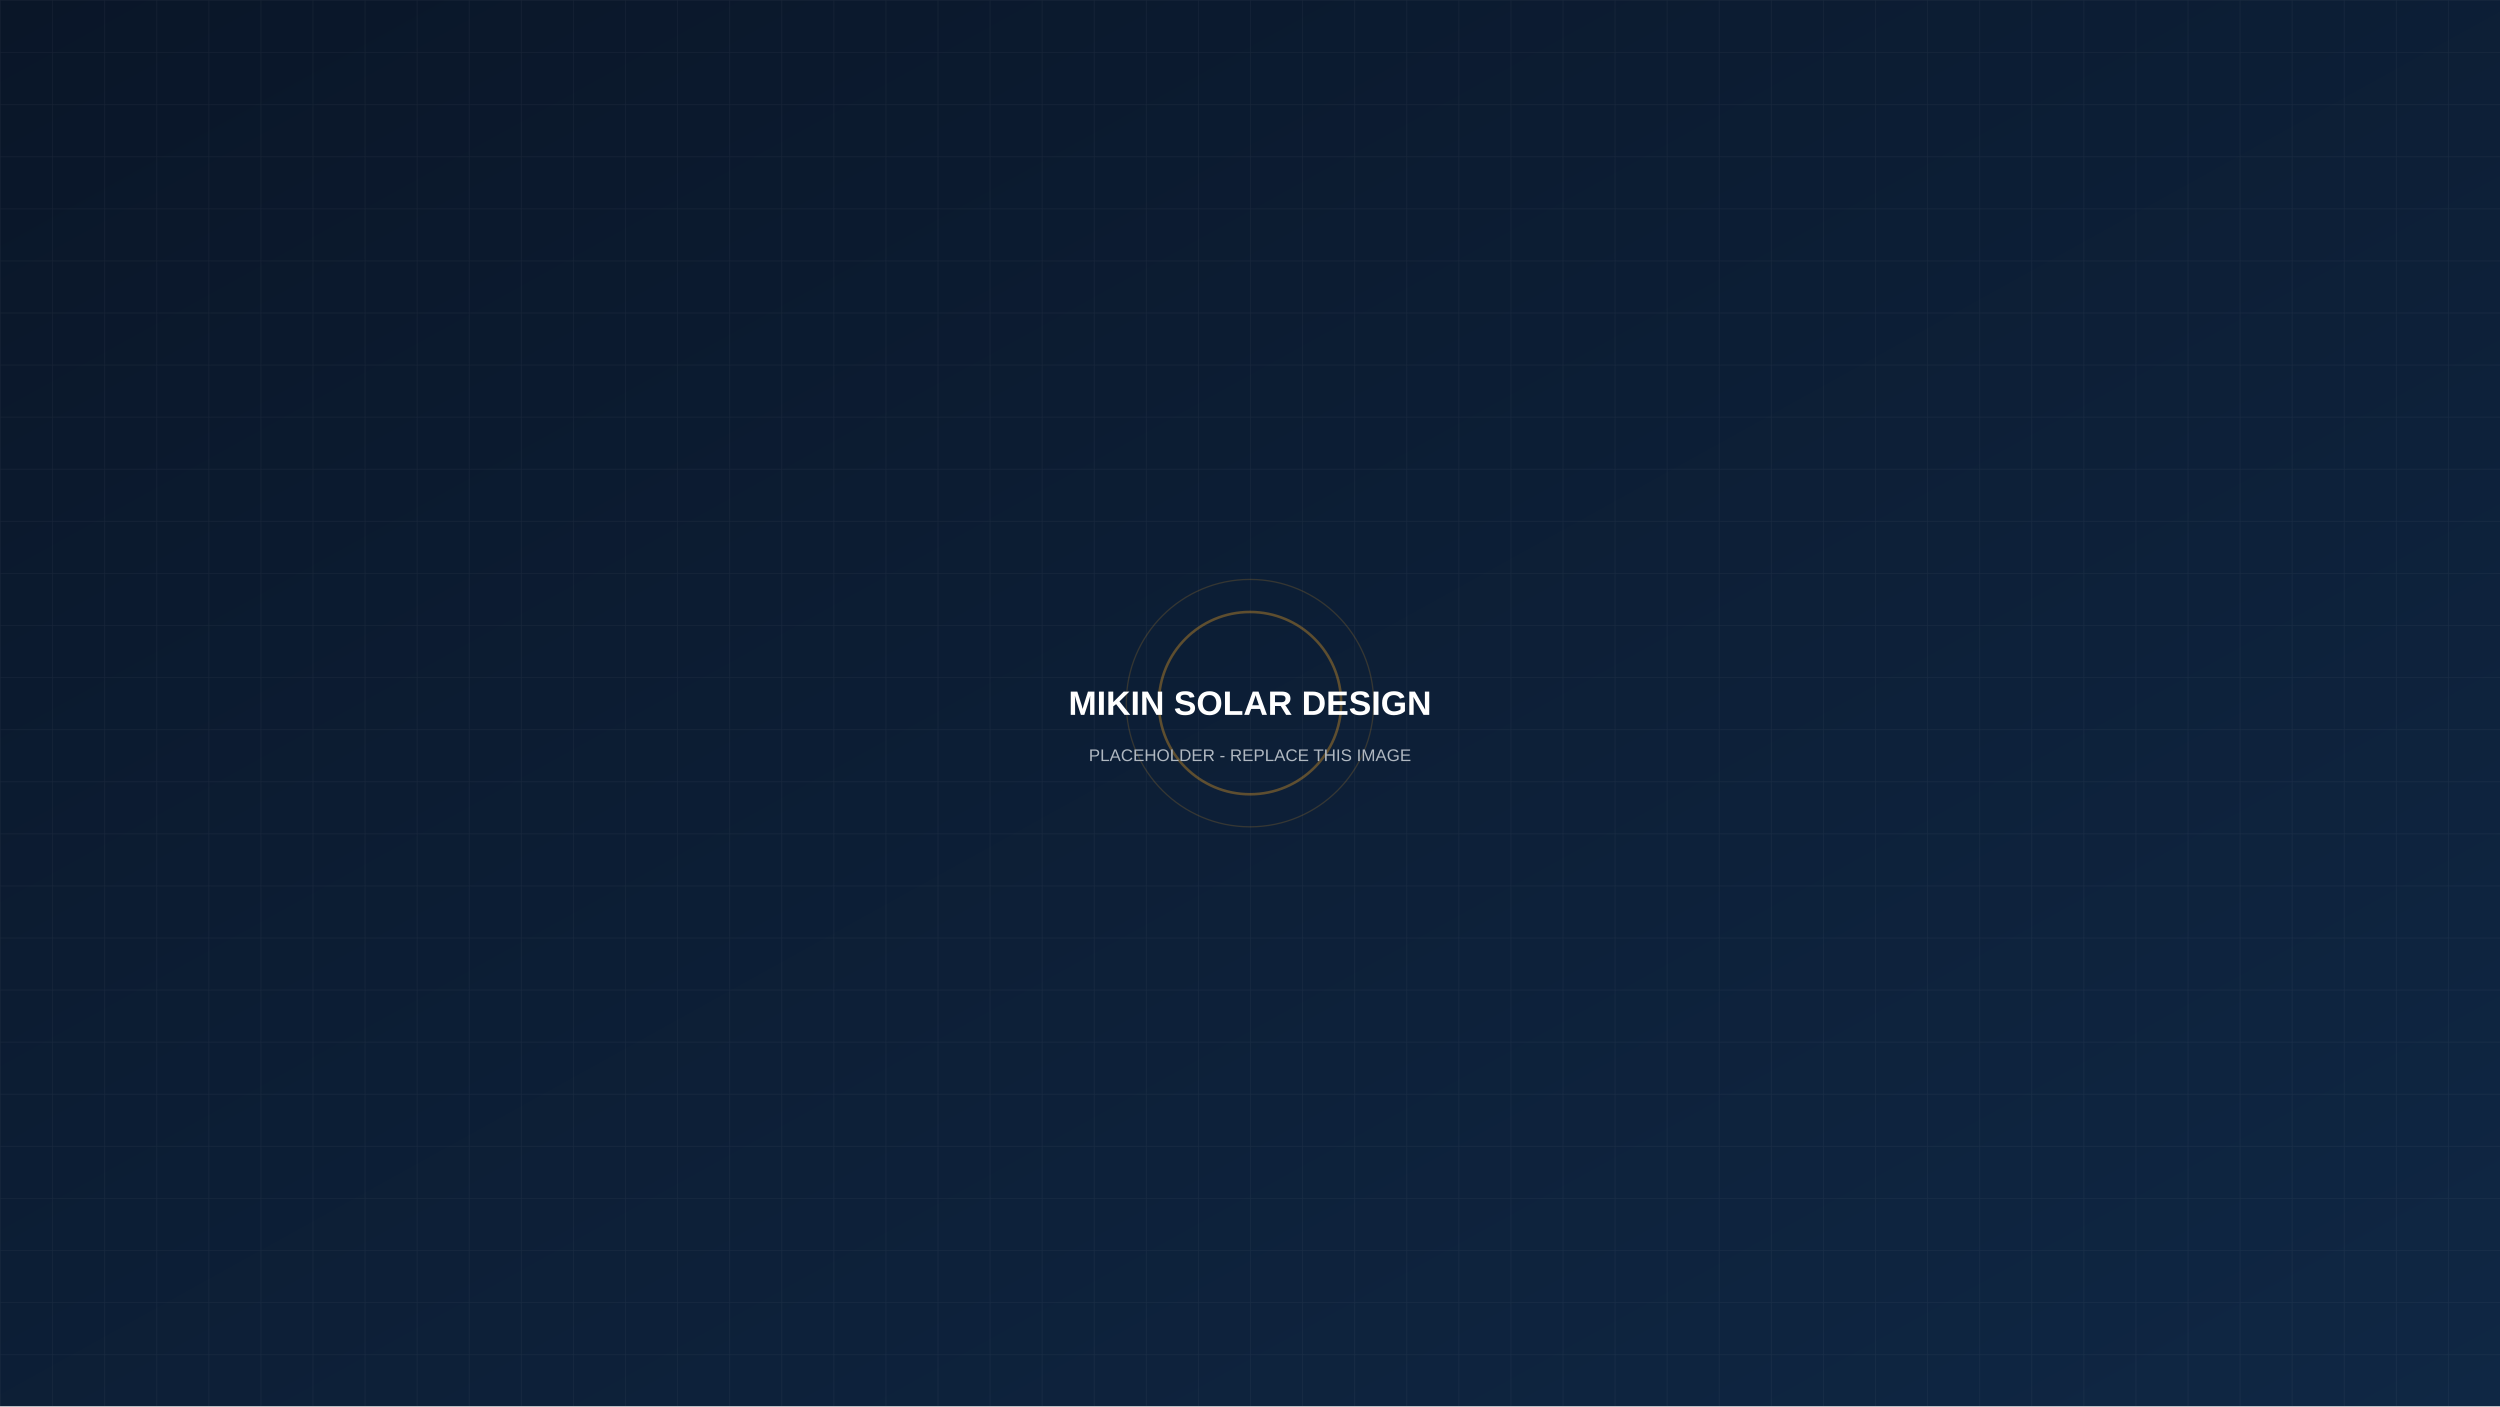
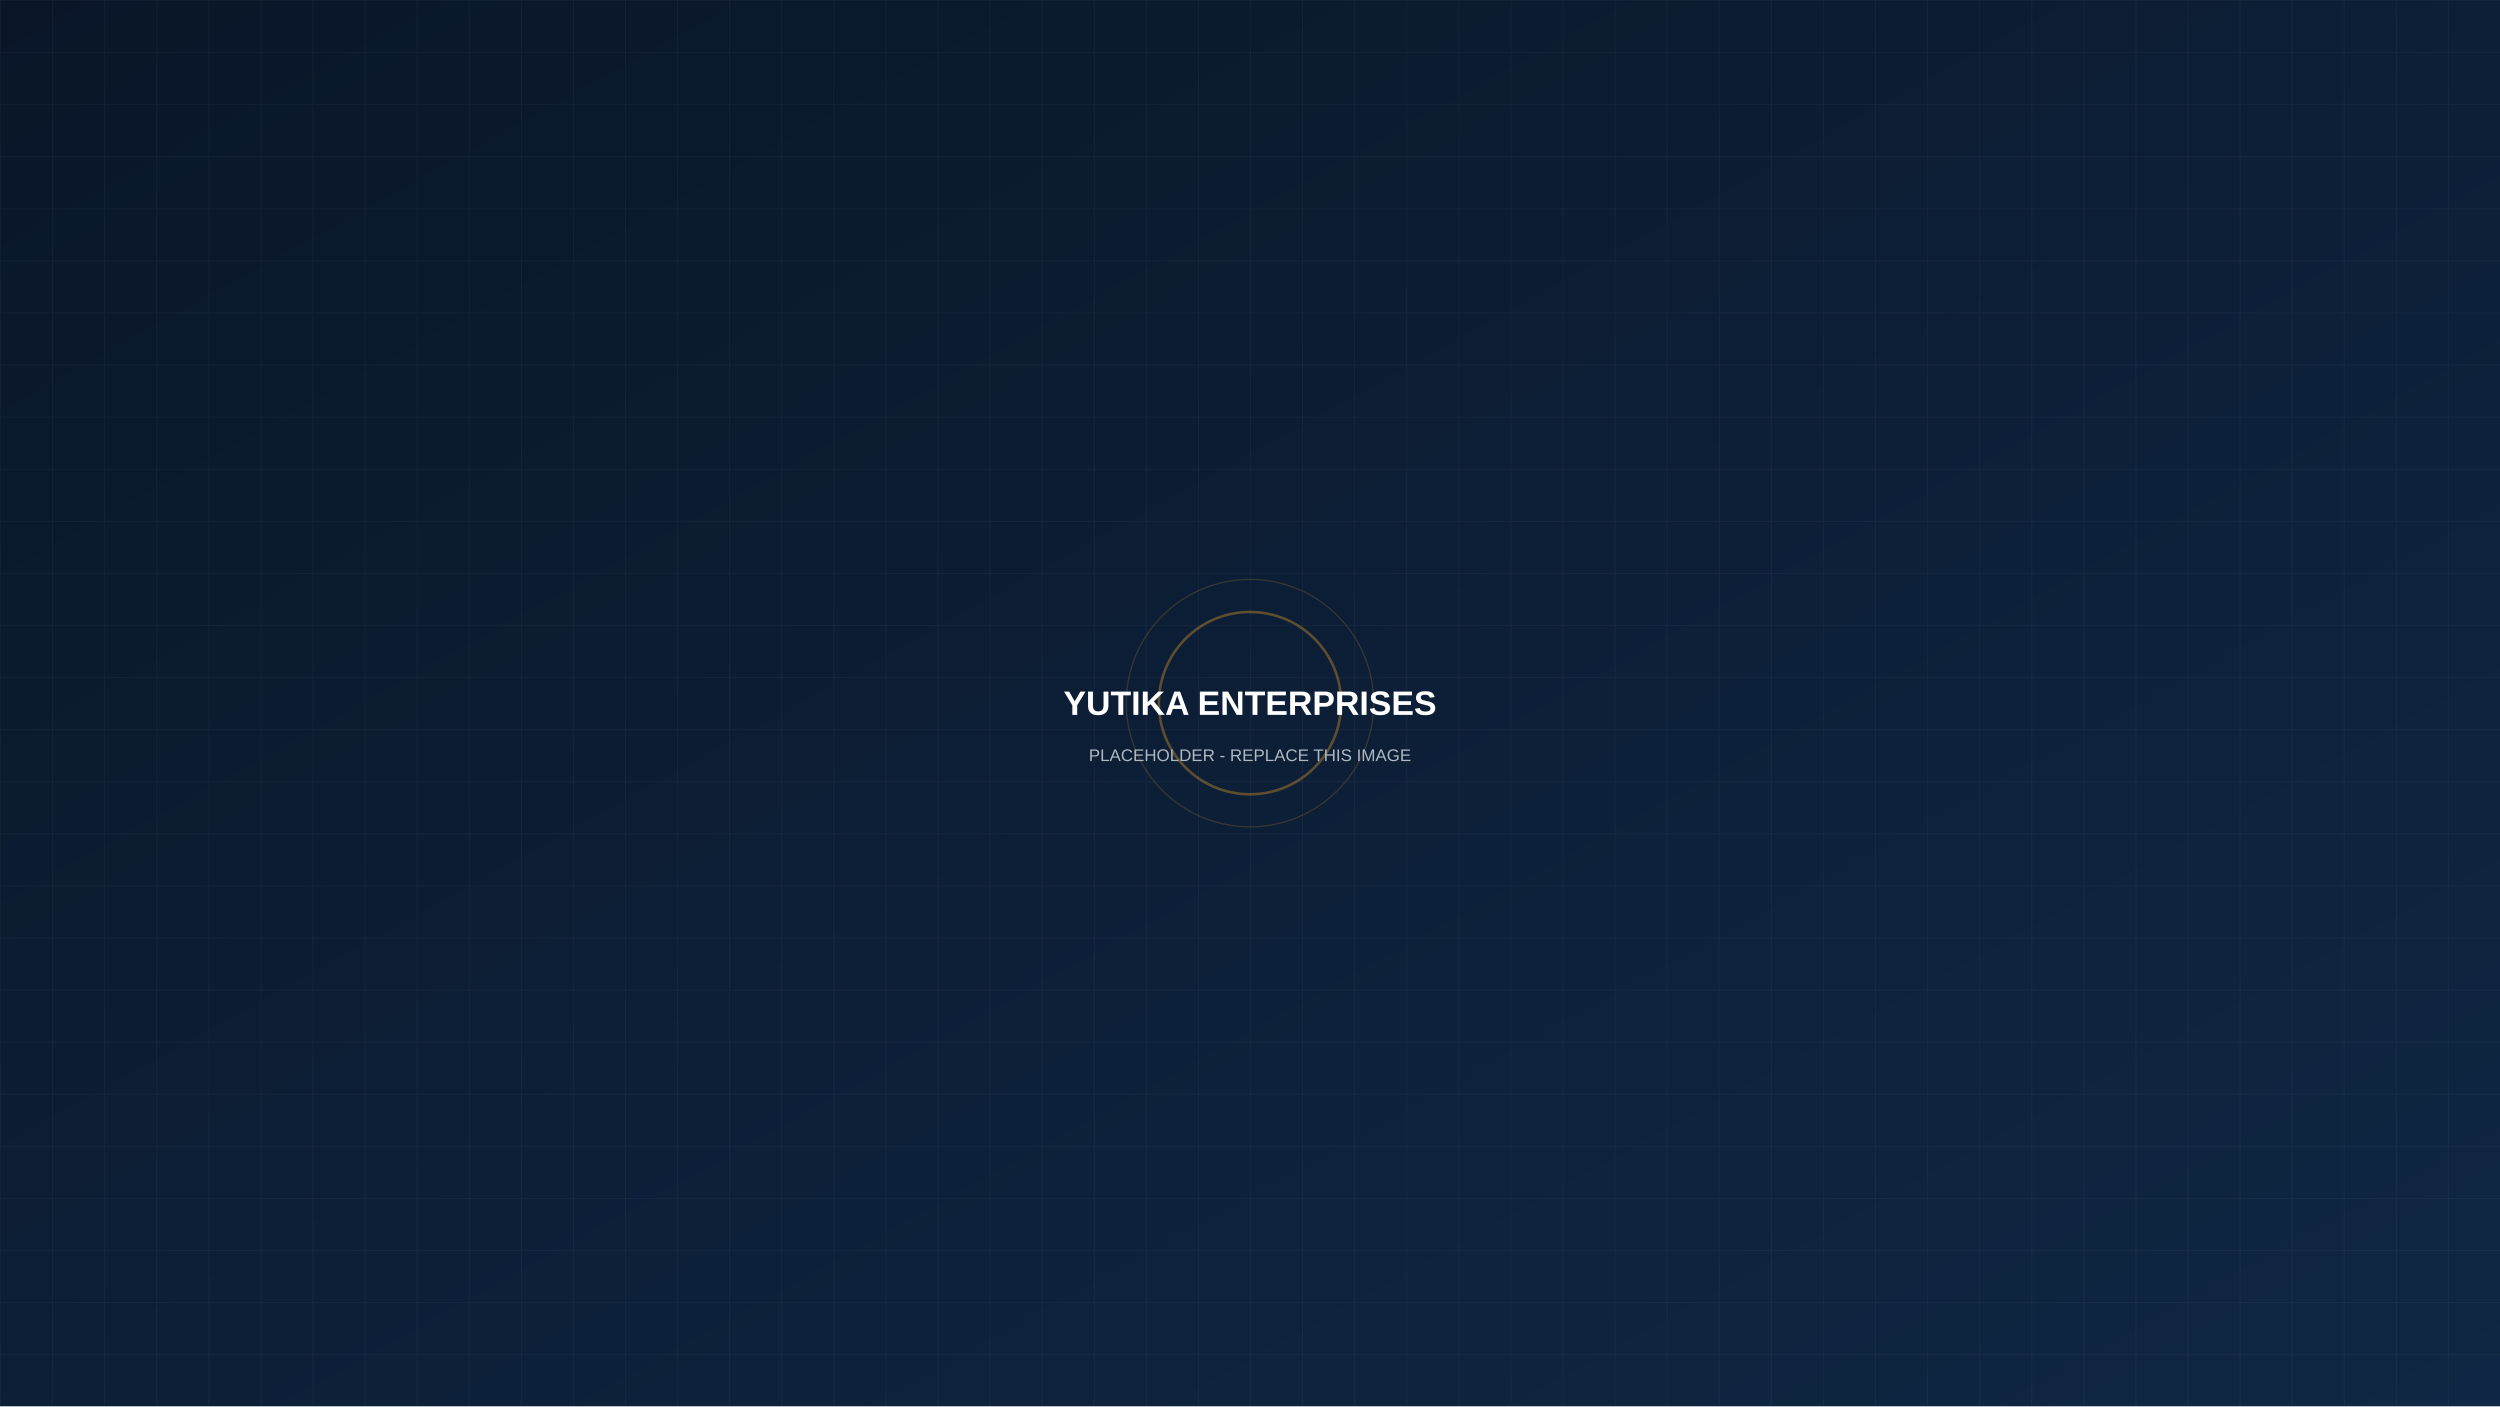
<svg xmlns="http://www.w3.org/2000/svg" width="1920" height="1080" viewBox="0 0 1920 1080">
  <defs>
    <linearGradient id="g" x1="0" y1="0" x2="1" y2="1">
      <stop offset="0" stop-color="#0A1628" />
      <stop offset="1" stop-color="#0f2744" />
    </linearGradient>
    <pattern id="grid" width="40" height="40" patternUnits="userSpaceOnUse">
      <path d="M40 0H0V40" fill="none" stroke="#ffffff" stroke-opacity="0.05" />
    </pattern>
  </defs>
  <rect width="1920" height="1080" fill="url(#g)" />
  <rect width="1920" height="1080" fill="url(#grid)" />
  <g stroke="#F5A623" fill="none" opacity="0.35">
    <circle cx="960" cy="540" r="70" stroke-width="2" />
    <circle cx="960" cy="540" r="95" stroke-width="1" opacity="0.5" />
  </g>
-   <text x="960" y="540" font-family="'Exo 2',Arial,sans-serif" font-size="26" font-weight="600" fill="#FFFFFF" text-anchor="middle" dominant-baseline="central">MIKIN SOLAR DESIGN</text>
+   <text x="960" y="540" font-family="'Exo 2',Arial,sans-serif" font-size="26" font-weight="600" fill="#FFFFFF" text-anchor="middle" dominant-baseline="central">YUTIKA ENTERPRISES</text>
  <text x="960" y="580" font-family="Arial,sans-serif" font-size="13" fill="#B0B8C1" text-anchor="middle" dominant-baseline="central">PLACEHOLDER - REPLACE THIS IMAGE</text>
</svg>
